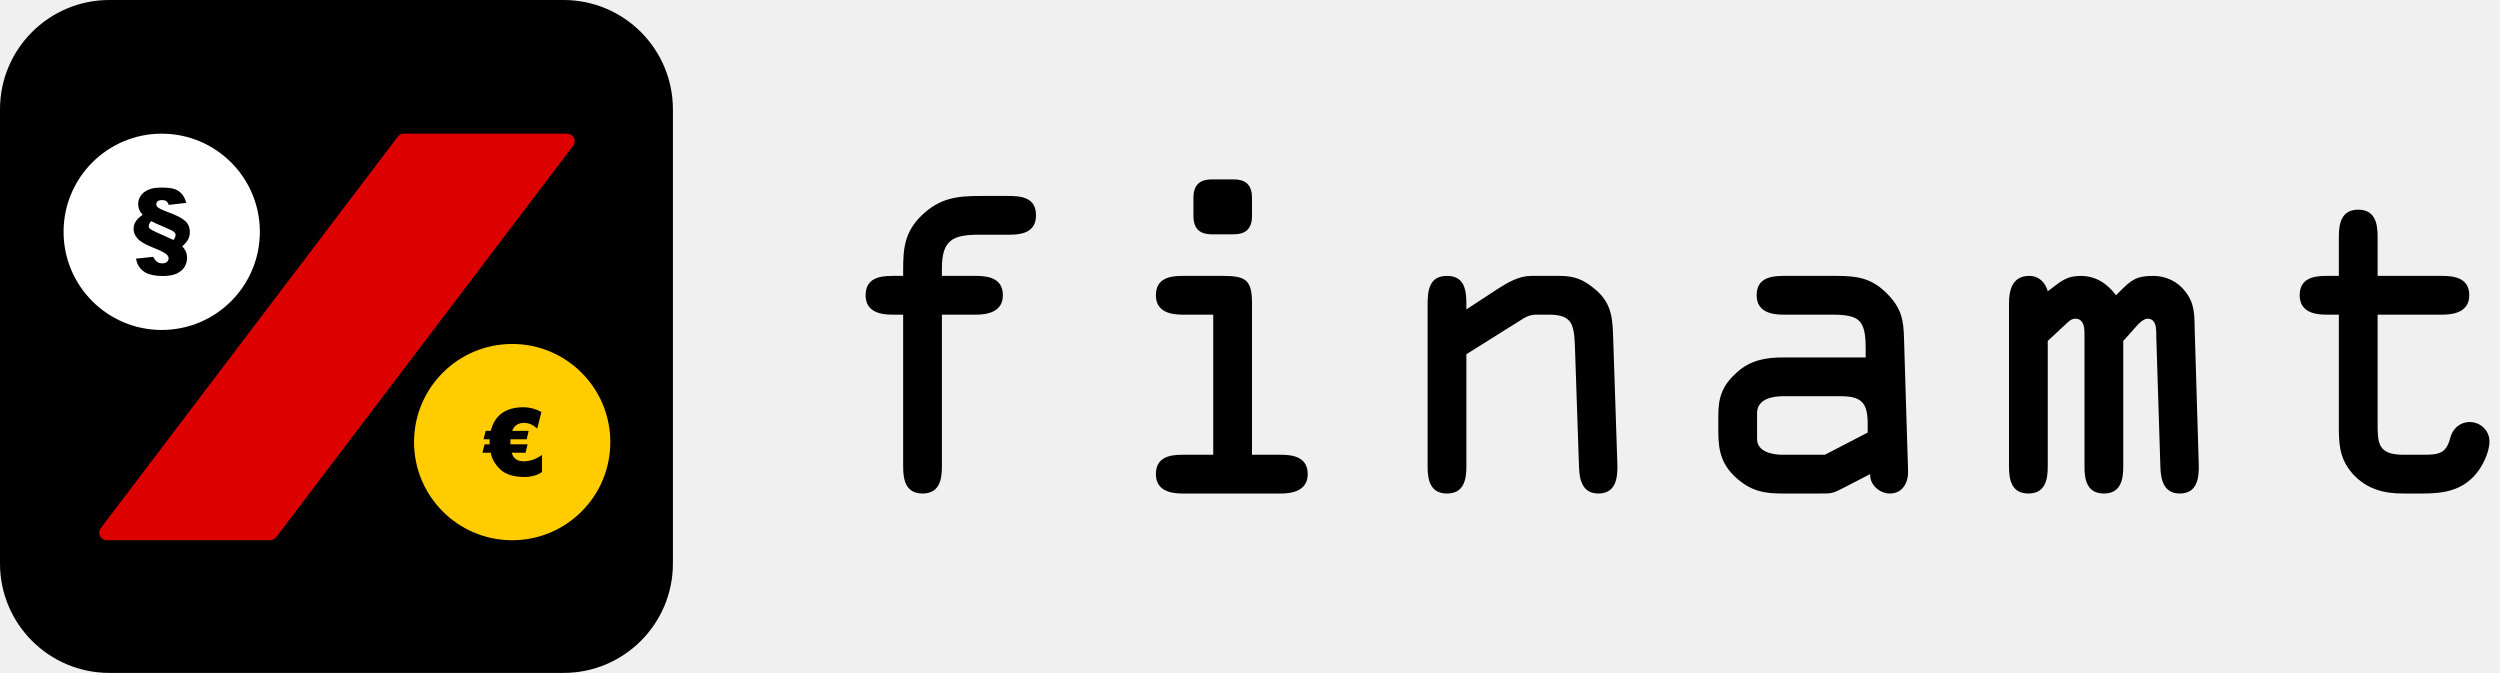
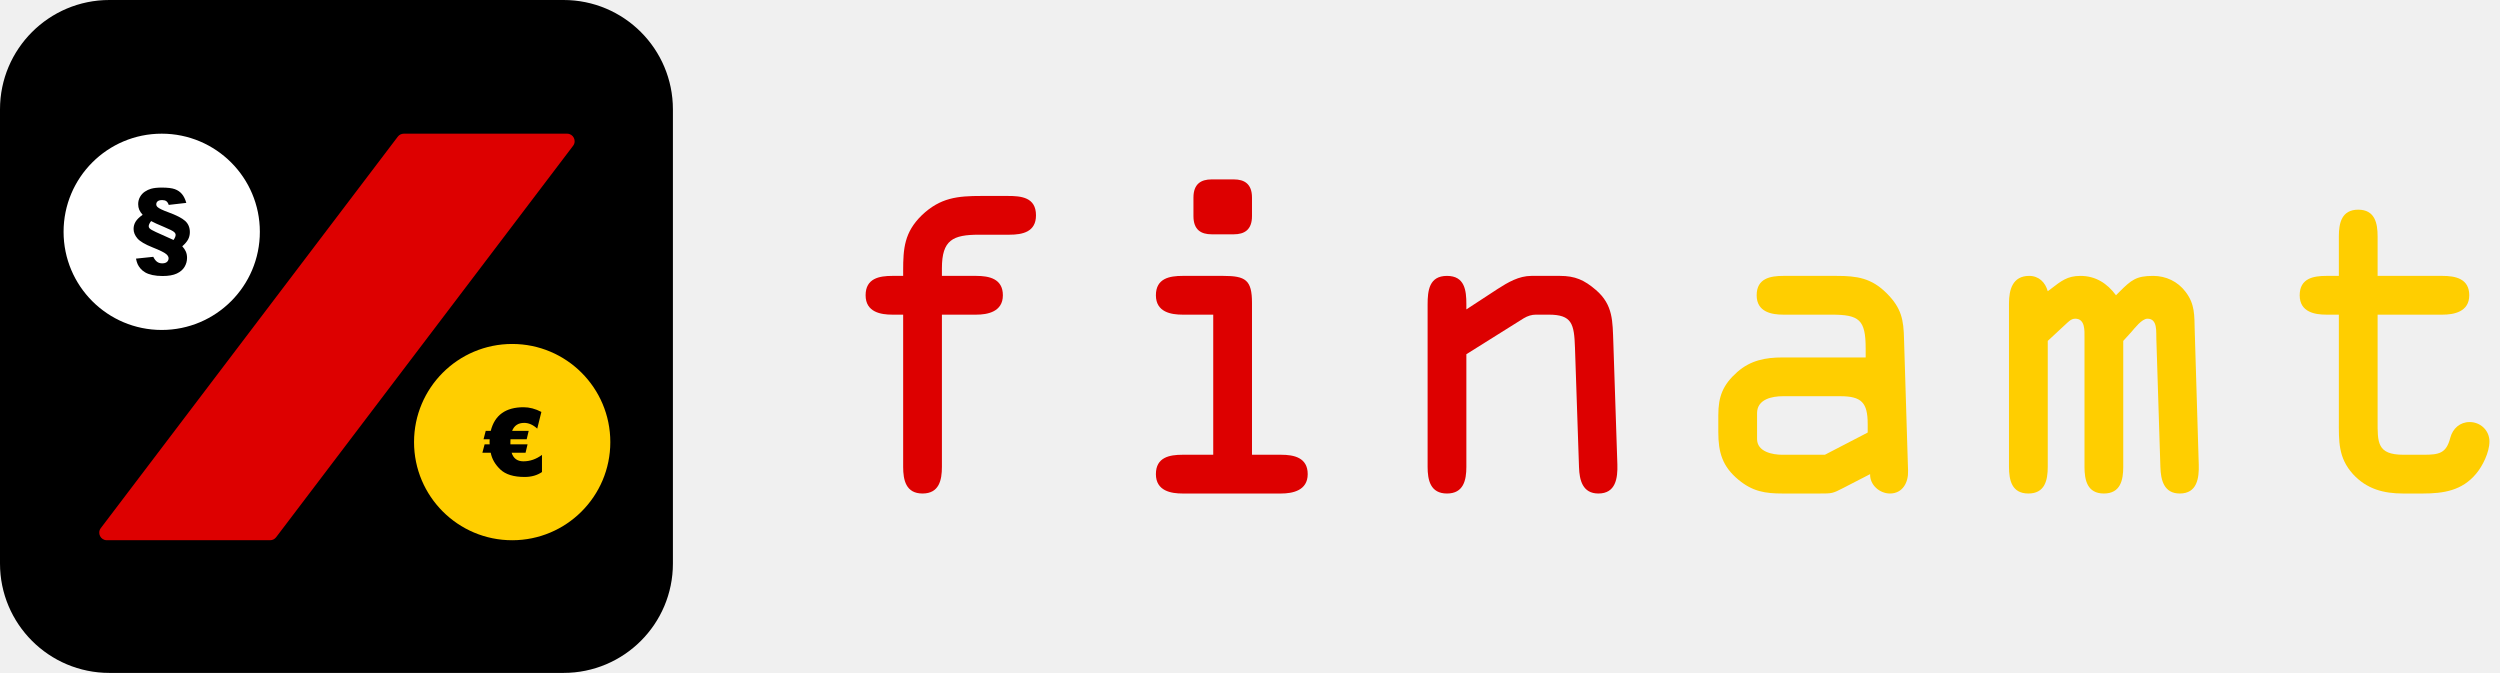
<svg xmlns="http://www.w3.org/2000/svg" id="Layer_1" data-name="Layer 1" viewBox="0 0 1857.6 500">
  <g>
    <rect width="500" height="500" rx="81.27" ry="81.27" />
    <path d="M79.36,401.41h121.35c1.75,0,3.4-.82,4.46-2.22L425.84,108.32c2.8-3.69.17-8.99-4.46-8.99h-121.35c-1.75,0-3.4.82-4.46,2.22L74.89,392.42c-2.8,3.69-.17,8.99,4.46,8.99Z" style="fill: #d00;" />
    <circle cx="120.16" cy="172.25" r="72.92" style="fill: #fff;" />
-     <circle cx="380.57" cy="328.5" r="72.92" style="fill: #fc0;" />
+     <circle cx="380.57" cy="328.5" r="72.92" style="fill: #ffce00;" />
    <path d="M138.43,150.75l-13.06,1.5c-.43-1.3-1.03-2.22-1.79-2.77s-1.78-.82-3.06-.82c-1.53,0-2.64.3-3.35.89-.71.59-1.06,1.35-1.06,2.26,0,.78.32,1.46.96,2.05,1.14,1.05,3.8,2.34,8,3.86,5.99,2.19,10.16,4.33,12.51,6.43,2.32,2.12,3.49,4.89,3.49,8.31,0,2.01-.44,3.84-1.33,5.49-.89,1.65-2.32,3.33-4.31,5.04,1.21,1.32,2.1,2.65,2.68,4s.87,2.88.87,4.61c0,2.37-.61,4.59-1.83,6.66-1.22,2.07-3.14,3.73-5.76,4.97-2.62,1.24-6.14,1.86-10.56,1.86-2.83,0-5.34-.24-7.54-.72s-4.01-1.14-5.43-1.98c-1.42-.84-2.6-1.82-3.52-2.92s-1.61-2.16-2.07-3.18c-.46-1.01-.87-2.39-1.23-4.12l12.85-1.34c.82,1.67,1.75,2.9,2.8,3.68,1.05.78,2.33,1.17,3.86,1.17s2.75-.37,3.54-1.09,1.18-1.63,1.18-2.7c0-.91-.47-1.84-1.4-2.77-1.3-1.28-4.78-3.04-10.44-5.28-5.66-2.25-9.44-4.48-11.33-6.69-1.89-2.21-2.84-4.56-2.84-7.05,0-1.96.51-3.77,1.52-5.42,1.01-1.65,2.75-3.35,5.21-5.08-1.16-1.28-2.01-2.53-2.53-3.76-.52-1.23-.79-2.61-.79-4.14,0-1.96.46-3.76,1.38-5.39s2.12-2.93,3.61-3.92c1.48-.98,2.98-1.69,4.51-2.12,2.07-.59,4.74-.89,8-.89,4.35,0,7.6.39,9.76,1.18s3.91,2,5.28,3.64,2.44,3.82,3.21,6.53ZM112.28,164.26c-1.19,1.57-1.78,2.84-1.78,3.8,0,.59.19,1.11.58,1.54.64.73,2.21,1.67,4.72,2.8l13.16,5.92c1.03-1.55,1.54-2.79,1.54-3.73,0-.75-.31-1.43-.92-2.02-.89-.87-3.52-2.21-7.9-4.02-4.38-1.81-7.51-3.24-9.4-4.29Z" />
    <path d="M391.99,330.17l-1.48,6.22h-10.36c1.34,4.26,4.26,6.39,8.75,6.39,4.92,0,9.52-1.59,13.81-4.79v12.75c-3.55,2.44-7.85,3.66-12.89,3.66-8.13,0-14.15-1.86-18.05-5.57-3.9-3.71-6.28-7.86-7.14-12.44h-6.2l1.65-6.22h3.76c-.05-.34-.07-.95-.07-1.81,0-.91.02-1.57.07-1.98h-4.55l1.62-6.22h3.73c2.96-11.71,11.1-17.57,24.4-17.57,4.35,0,8.76,1.16,13.23,3.49l-3.08,12.41c-3.1-2.85-6.33-4.27-9.71-4.27-4.42,0-7.41,1.98-8.96,5.95h12.31l-1.48,6.22h-12.03c-.05.46-.07,1.12-.07,1.98v1.81h12.72Z" />
  </g>
  <g>
-     <path d="M671.08,233.8h-8.1c-8.4,0-19.8-1.8-19.8-14.4s10.2-14.4,19.8-14.4h8.1v-3.9c0-16.5.9-28.5,13.8-41.1,13.8-13.2,26.7-14.4,44.4-14.4h19.5c9.9,0,21,.9,21,14.4,0,12.3-9.9,14.4-19.8,14.4h-22.5c-19.5,0-27.6,3.9-27.6,24.9v5.7h25.5c9.6,0,19.8,2.1,19.8,14.4s-11.4,14.4-19.8,14.4h-25.5v113.1c0,9.9-2.1,19.8-14.4,19.8s-14.4-9.9-14.4-19.8v-113.1Z" />
-     <path d="M930.28,337.9h21.6c9.6,0,19.8,2.1,19.8,14.4s-11.4,14.4-19.8,14.4h-73.2c-8.4,0-19.8-1.8-19.8-14.4s10.2-14.4,19.8-14.4h22.8v-104.1h-22.8c-8.4,0-19.8-1.8-19.8-14.4s10.2-14.4,19.8-14.4h30.3c16.5,0,21.3,3,21.3,20.1v112.8ZM886.78,146.8c0-10.2,5.7-13.5,13.5-13.5h16.5c7.8,0,13.5,3.3,13.5,13.5v13.8c0,10.2-5.7,13.5-13.5,13.5h-16.5c-7.8,0-13.5-3.3-13.5-13.5v-13.8Z" />
-     <path d="M1089.57,263.2v83.7c0,9.9-2.1,19.8-14.4,19.8s-14.4-9.9-14.4-19.8v-120.6c0-10.5,1.2-21.3,14.4-21.3s14.4,10.8,14.4,21v3.9l23.4-15.3c7.5-4.8,15.6-9.6,24.9-9.6h21.3c11.1,0,18,3,26.7,10.5,12.9,11.1,12.3,23.4,12.9,39l3,90.6c.3,10.2-1.2,21.6-14.1,21.6-11.7,0-14.1-9.9-14.4-19.5l-3-88.8c-.6-17.7-2.1-24.6-19.5-24.6h-9.6c-3,0-6,.9-9,2.7l-42.6,26.7Z" />
-     <path d="M1325.07,233.8c-8.4,0-19.8-1.8-19.8-14.4s10.2-14.4,19.8-14.4h39.6c15,0,25.8,1.5,37.2,12.9,11.1,11.1,12.6,19.8,12.9,34.2l3,97.8c.3,8.4-3.9,16.8-13.5,16.8-7.5,0-15-6.3-14.7-14.4l-19.8,10.2c-8.1,4.2-8.4,4.2-17.7,4.2h-27.6c-12.9,0-22.2-1.5-32.7-10.2-12-9.9-15-20.4-15-35.4v-12.6c0-13.8,3.3-22.5,14.1-32.1,9.9-8.7,21-10.8,33.6-10.8h61.8v-6.6c0-21.6-4.8-25.2-25.5-25.2h-35.7ZM1324.77,294.4c-7.8,0-19.2,2.1-19.2,12.6v19.2c0,9.6,11.7,11.7,18.6,11.7h31.8l31.8-16.5v-6.3c0-15.9-4.5-20.7-20.4-20.7h-42.6Z" />
-     <path d="M1577.66,253.3v93.6c0,9.9-2.1,19.8-14.4,19.8s-14.4-9.9-14.4-19.8v-96.3c0-4.8.6-13.8-6.9-13.8-3.3,0-5.4,2.7-7.8,4.8l-12.6,11.7v93.6c0,9.9-2.1,19.8-14.4,19.8s-14.4-9.9-14.4-19.8v-121.5c0-10.2,2.7-20.4,15-20.4,7.2,0,12,4.8,13.8,11.4l2.4-1.8c7.5-5.7,12-9.6,21.9-9.6,11.1,0,19.8,5.4,26.4,14.4l2.4-2.4c9-9,12.6-12,25.2-12,9.6,0,18.3,4.2,24,11.7,7.2,9.3,6.6,17.7,6.9,28.8l3,99.6c.3,10.2-1.2,21.6-14.1,21.6-11.7,0-14.1-9.9-14.4-19.5l-3-95.1c-.3-5.1,1.2-15.3-6.6-15.3-4.2,0-9.6,7.2-12,9.9l-6,6.6Z" />
-     <path d="M1766.66,312.4c0,16.2-.6,25.5,19.2,25.5h14.7c11.7,0,17.1-.9,20.1-12.6,1.8-6.9,7.2-11.7,14.4-11.7,8.1,0,14.7,6.3,14.7,14.4s-5.1,18.3-9.9,24c-10.5,12.6-24.3,14.7-39.6,14.7h-14.7c-14.4,0-27-3.3-37.2-14.4-11.1-12.3-10.5-24.6-10.5-40.2v-78.3h-9.3c-8.4,0-19.8-1.8-19.8-14.4s10.2-14.4,19.8-14.4h9.3v-29.4c0-9.9,2.1-19.8,14.4-19.8s14.4,9.9,14.4,19.8v29.4h48.3c9.6,0,19.8,2.1,19.8,14.4s-11.4,14.4-19.8,14.4h-48.3v78.6Z" />
+     <path d="M671.08,233.8h-8.1c-8.4,0-19.8-1.8-19.8-14.4s10.2-14.4,19.8-14.4h8.1v-3.9c0-16.5.9-28.5,13.8-41.1,13.8-13.2,26.7-14.4,44.4-14.4h19.5c9.9,0,21,.9,21,14.4,0,12.3-9.9,14.4-19.8,14.4h-22.5c-19.5,0-27.6,3.9-27.6,24.9v5.7h25.5c9.6,0,19.8,2.1,19.8,14.4s-11.4,14.4-19.8,14.4h-25.5v113.1c0,9.9-2.1,19.8-14.4,19.8s-14.4-9.9-14.4-19.8v-113.1Z" style="fill: #d00;" />
+     <path d="M930.28,337.9h21.6c9.6,0,19.8,2.1,19.8,14.4s-11.4,14.4-19.8,14.4h-73.2c-8.4,0-19.8-1.8-19.8-14.4s10.2-14.4,19.8-14.4h22.8v-104.1h-22.8c-8.4,0-19.8-1.8-19.8-14.4s10.2-14.4,19.8-14.4h30.3c16.5,0,21.3,3,21.3,20.1v112.8ZM886.78,146.8c0-10.2,5.7-13.5,13.5-13.5h16.5c7.8,0,13.5,3.3,13.5,13.5v13.8c0,10.2-5.7,13.5-13.5,13.5h-16.5c-7.8,0-13.5-3.3-13.5-13.5v-13.8Z" style="fill: #d00;" />
+     <path d="M1089.57,263.2v83.7c0,9.9-2.1,19.8-14.4,19.8s-14.4-9.9-14.4-19.8v-120.6c0-10.5,1.2-21.3,14.4-21.3s14.4,10.8,14.4,21v3.9l23.4-15.3c7.5-4.8,15.6-9.6,24.9-9.6h21.3c11.1,0,18,3,26.7,10.5,12.9,11.1,12.3,23.4,12.9,39l3,90.6c.3,10.2-1.2,21.6-14.1,21.6-11.7,0-14.1-9.9-14.4-19.5l-3-88.8c-.6-17.7-2.1-24.6-19.5-24.6h-9.6c-3,0-6,.9-9,2.7l-42.6,26.7Z" style="fill: #d00;" />
+     <path d="M1325.07,233.8c-8.4,0-19.8-1.8-19.8-14.4s10.2-14.4,19.8-14.4h39.6c15,0,25.8,1.5,37.2,12.9,11.1,11.1,12.6,19.8,12.9,34.2l3,97.8c.3,8.4-3.9,16.8-13.5,16.8-7.5,0-15-6.3-14.7-14.4l-19.8,10.2c-8.1,4.2-8.4,4.2-17.7,4.2h-27.6c-12.9,0-22.2-1.5-32.7-10.2-12-9.9-15-20.4-15-35.4v-12.6c0-13.8,3.3-22.5,14.1-32.1,9.9-8.7,21-10.8,33.6-10.8h61.8v-6.6c0-21.6-4.8-25.2-25.5-25.2h-35.7ZM1324.77,294.4c-7.8,0-19.2,2.1-19.2,12.6v19.2c0,9.6,11.7,11.7,18.6,11.7h31.8l31.8-16.5v-6.3c0-15.9-4.5-20.7-20.4-20.7h-42.6Z" style="fill: #ffce00;" />
+     <path d="M1577.66,253.3v93.6c0,9.9-2.1,19.8-14.4,19.8s-14.4-9.9-14.4-19.8v-96.3c0-4.8.6-13.8-6.9-13.8-3.3,0-5.4,2.7-7.8,4.8l-12.6,11.7v93.6c0,9.9-2.1,19.8-14.4,19.8s-14.4-9.9-14.4-19.8v-121.5c0-10.2,2.7-20.4,15-20.4,7.2,0,12,4.8,13.8,11.4l2.4-1.8c7.5-5.7,12-9.6,21.9-9.6,11.1,0,19.8,5.4,26.4,14.4l2.4-2.4c9-9,12.6-12,25.2-12,9.6,0,18.3,4.2,24,11.7,7.2,9.3,6.6,17.7,6.9,28.8l3,99.6c.3,10.2-1.2,21.6-14.1,21.6-11.7,0-14.1-9.9-14.4-19.5l-3-95.1c-.3-5.1,1.2-15.3-6.6-15.3-4.2,0-9.6,7.2-12,9.9l-6,6.6Z" style="fill: #ffce00;" />
+     <path d="M1766.66,312.4c0,16.2-.6,25.5,19.2,25.5h14.7c11.7,0,17.1-.9,20.1-12.6,1.8-6.9,7.2-11.7,14.4-11.7,8.1,0,14.7,6.3,14.7,14.4s-5.1,18.3-9.9,24c-10.5,12.6-24.3,14.7-39.6,14.7h-14.7c-14.4,0-27-3.3-37.2-14.4-11.1-12.3-10.5-24.6-10.5-40.2v-78.3h-9.3c-8.4,0-19.8-1.8-19.8-14.4s10.2-14.4,19.8-14.4h9.3v-29.4c0-9.9,2.1-19.8,14.4-19.8s14.4,9.9,14.4,19.8v29.4h48.3c9.6,0,19.8,2.1,19.8,14.4s-11.4,14.4-19.8,14.4h-48.3v78.6Z" style="fill: #ffce00;" />
  </g>
</svg>
